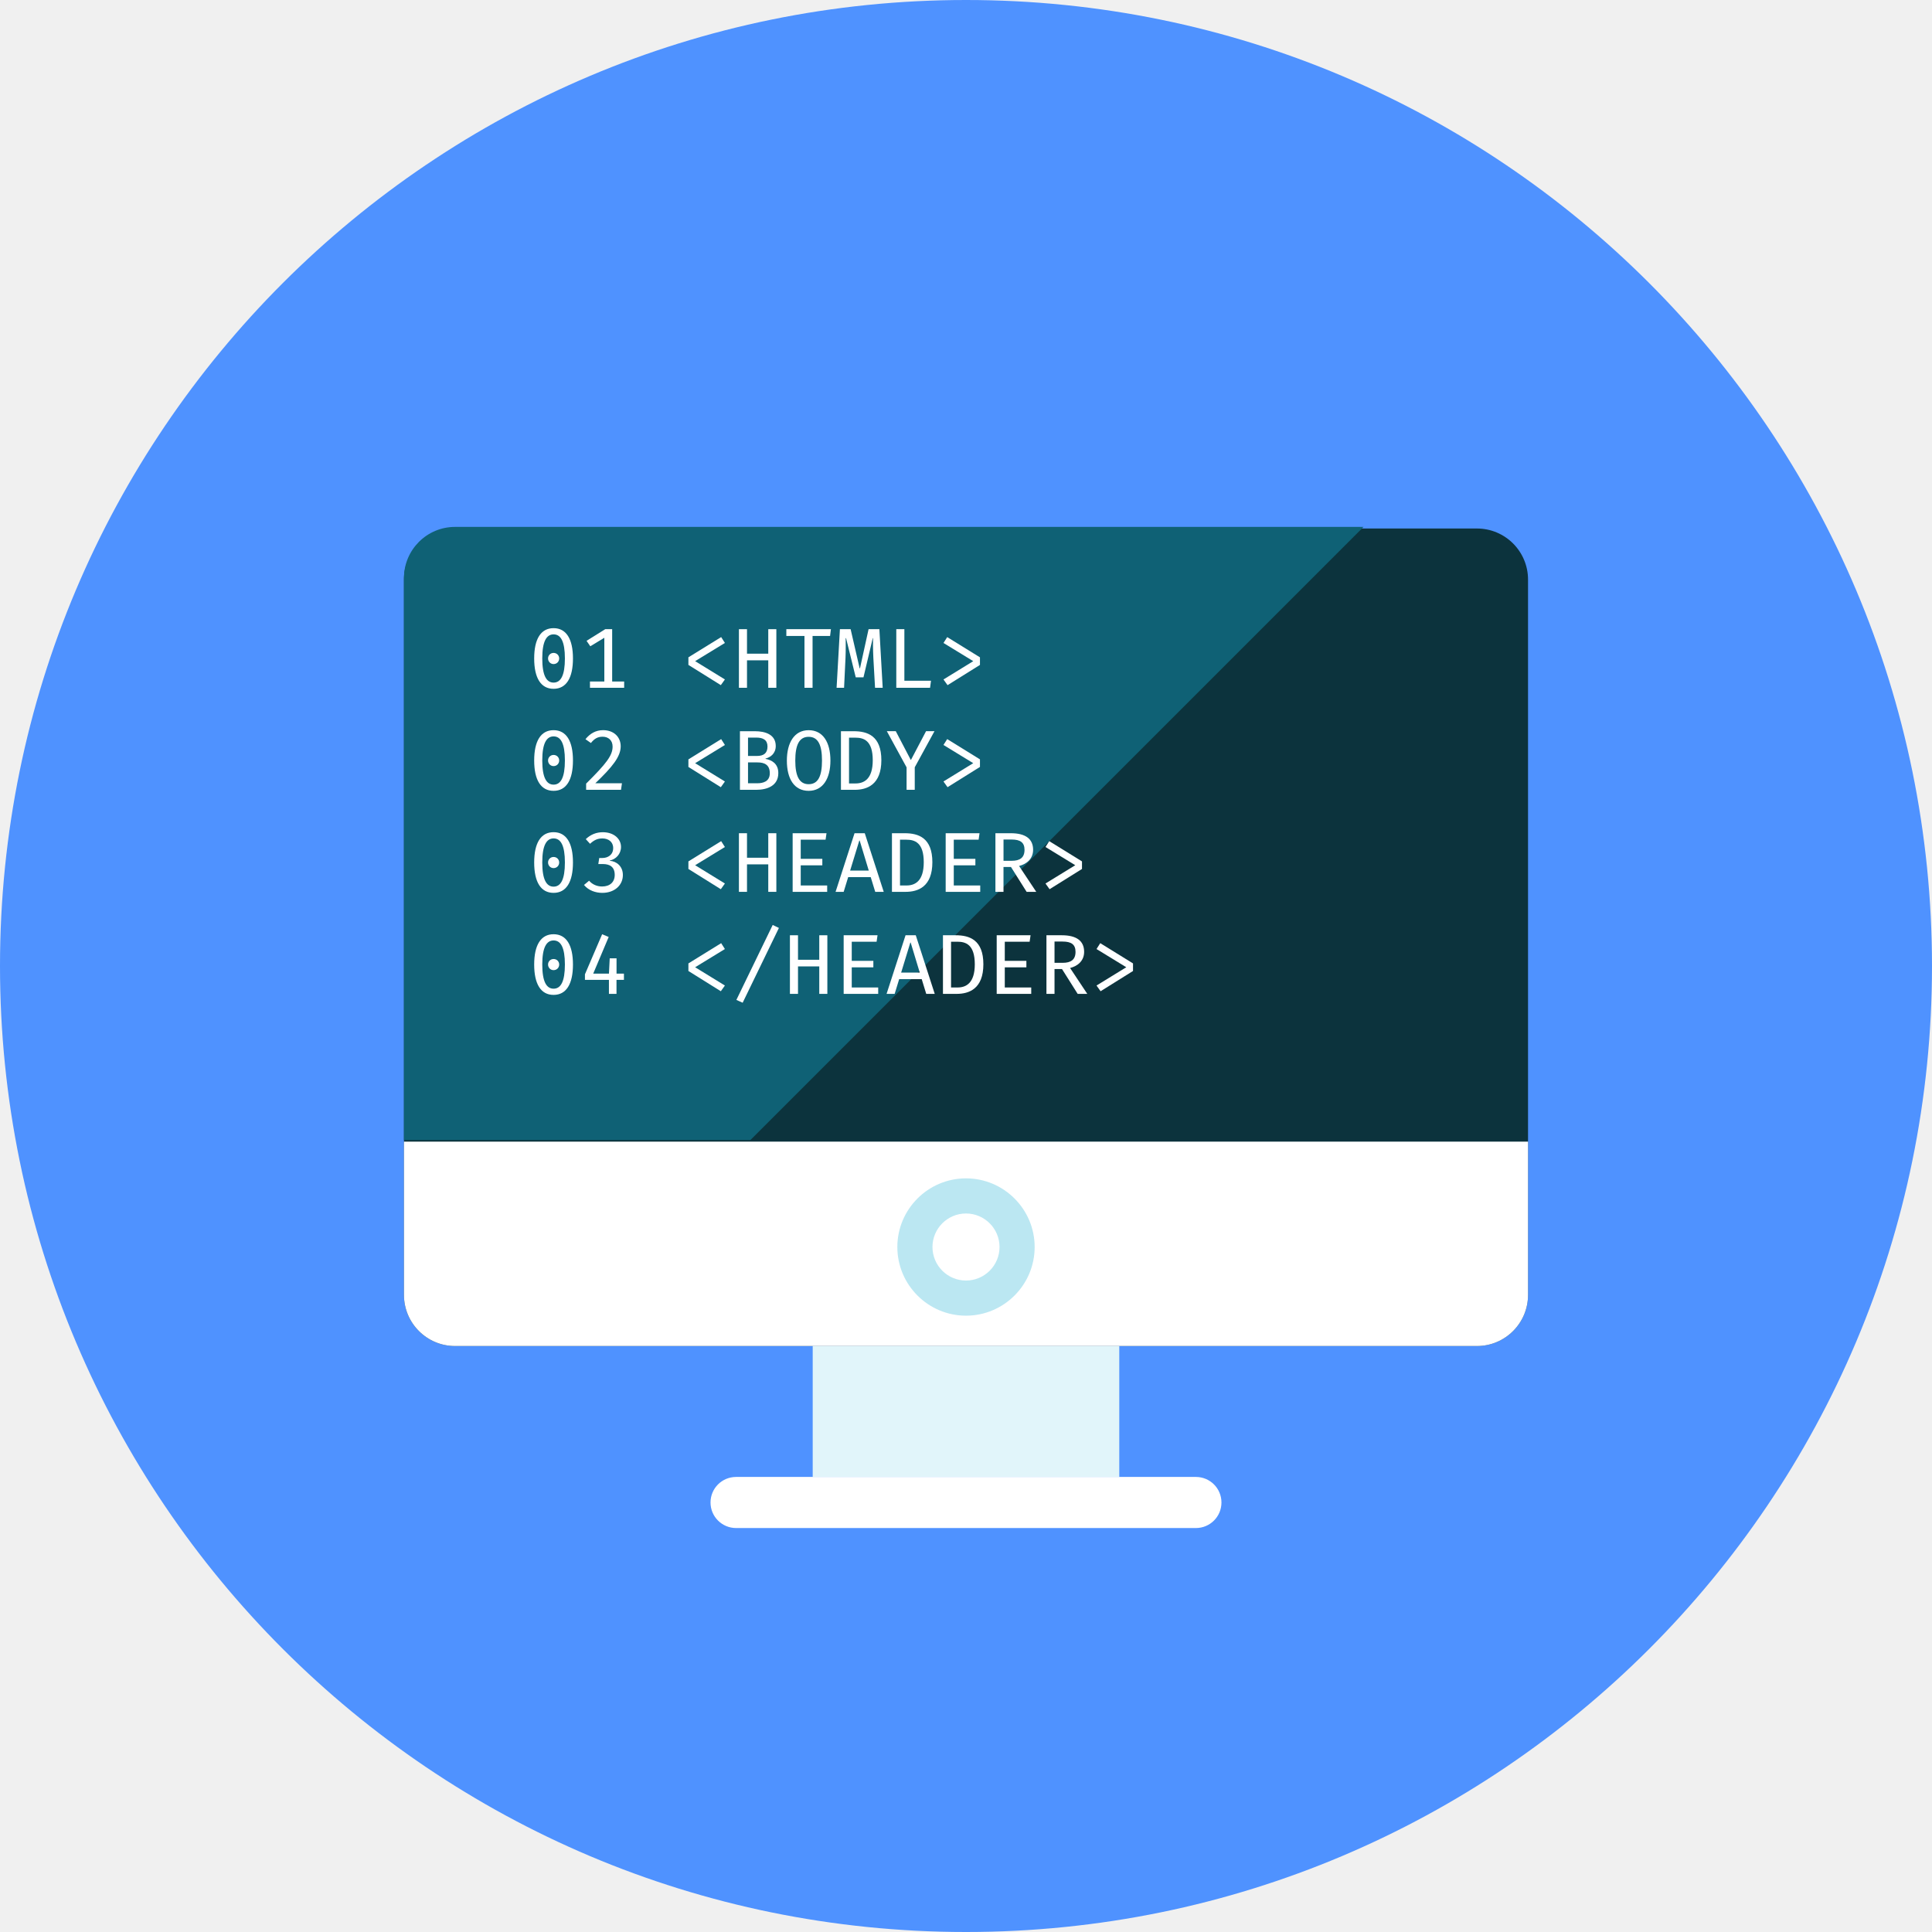
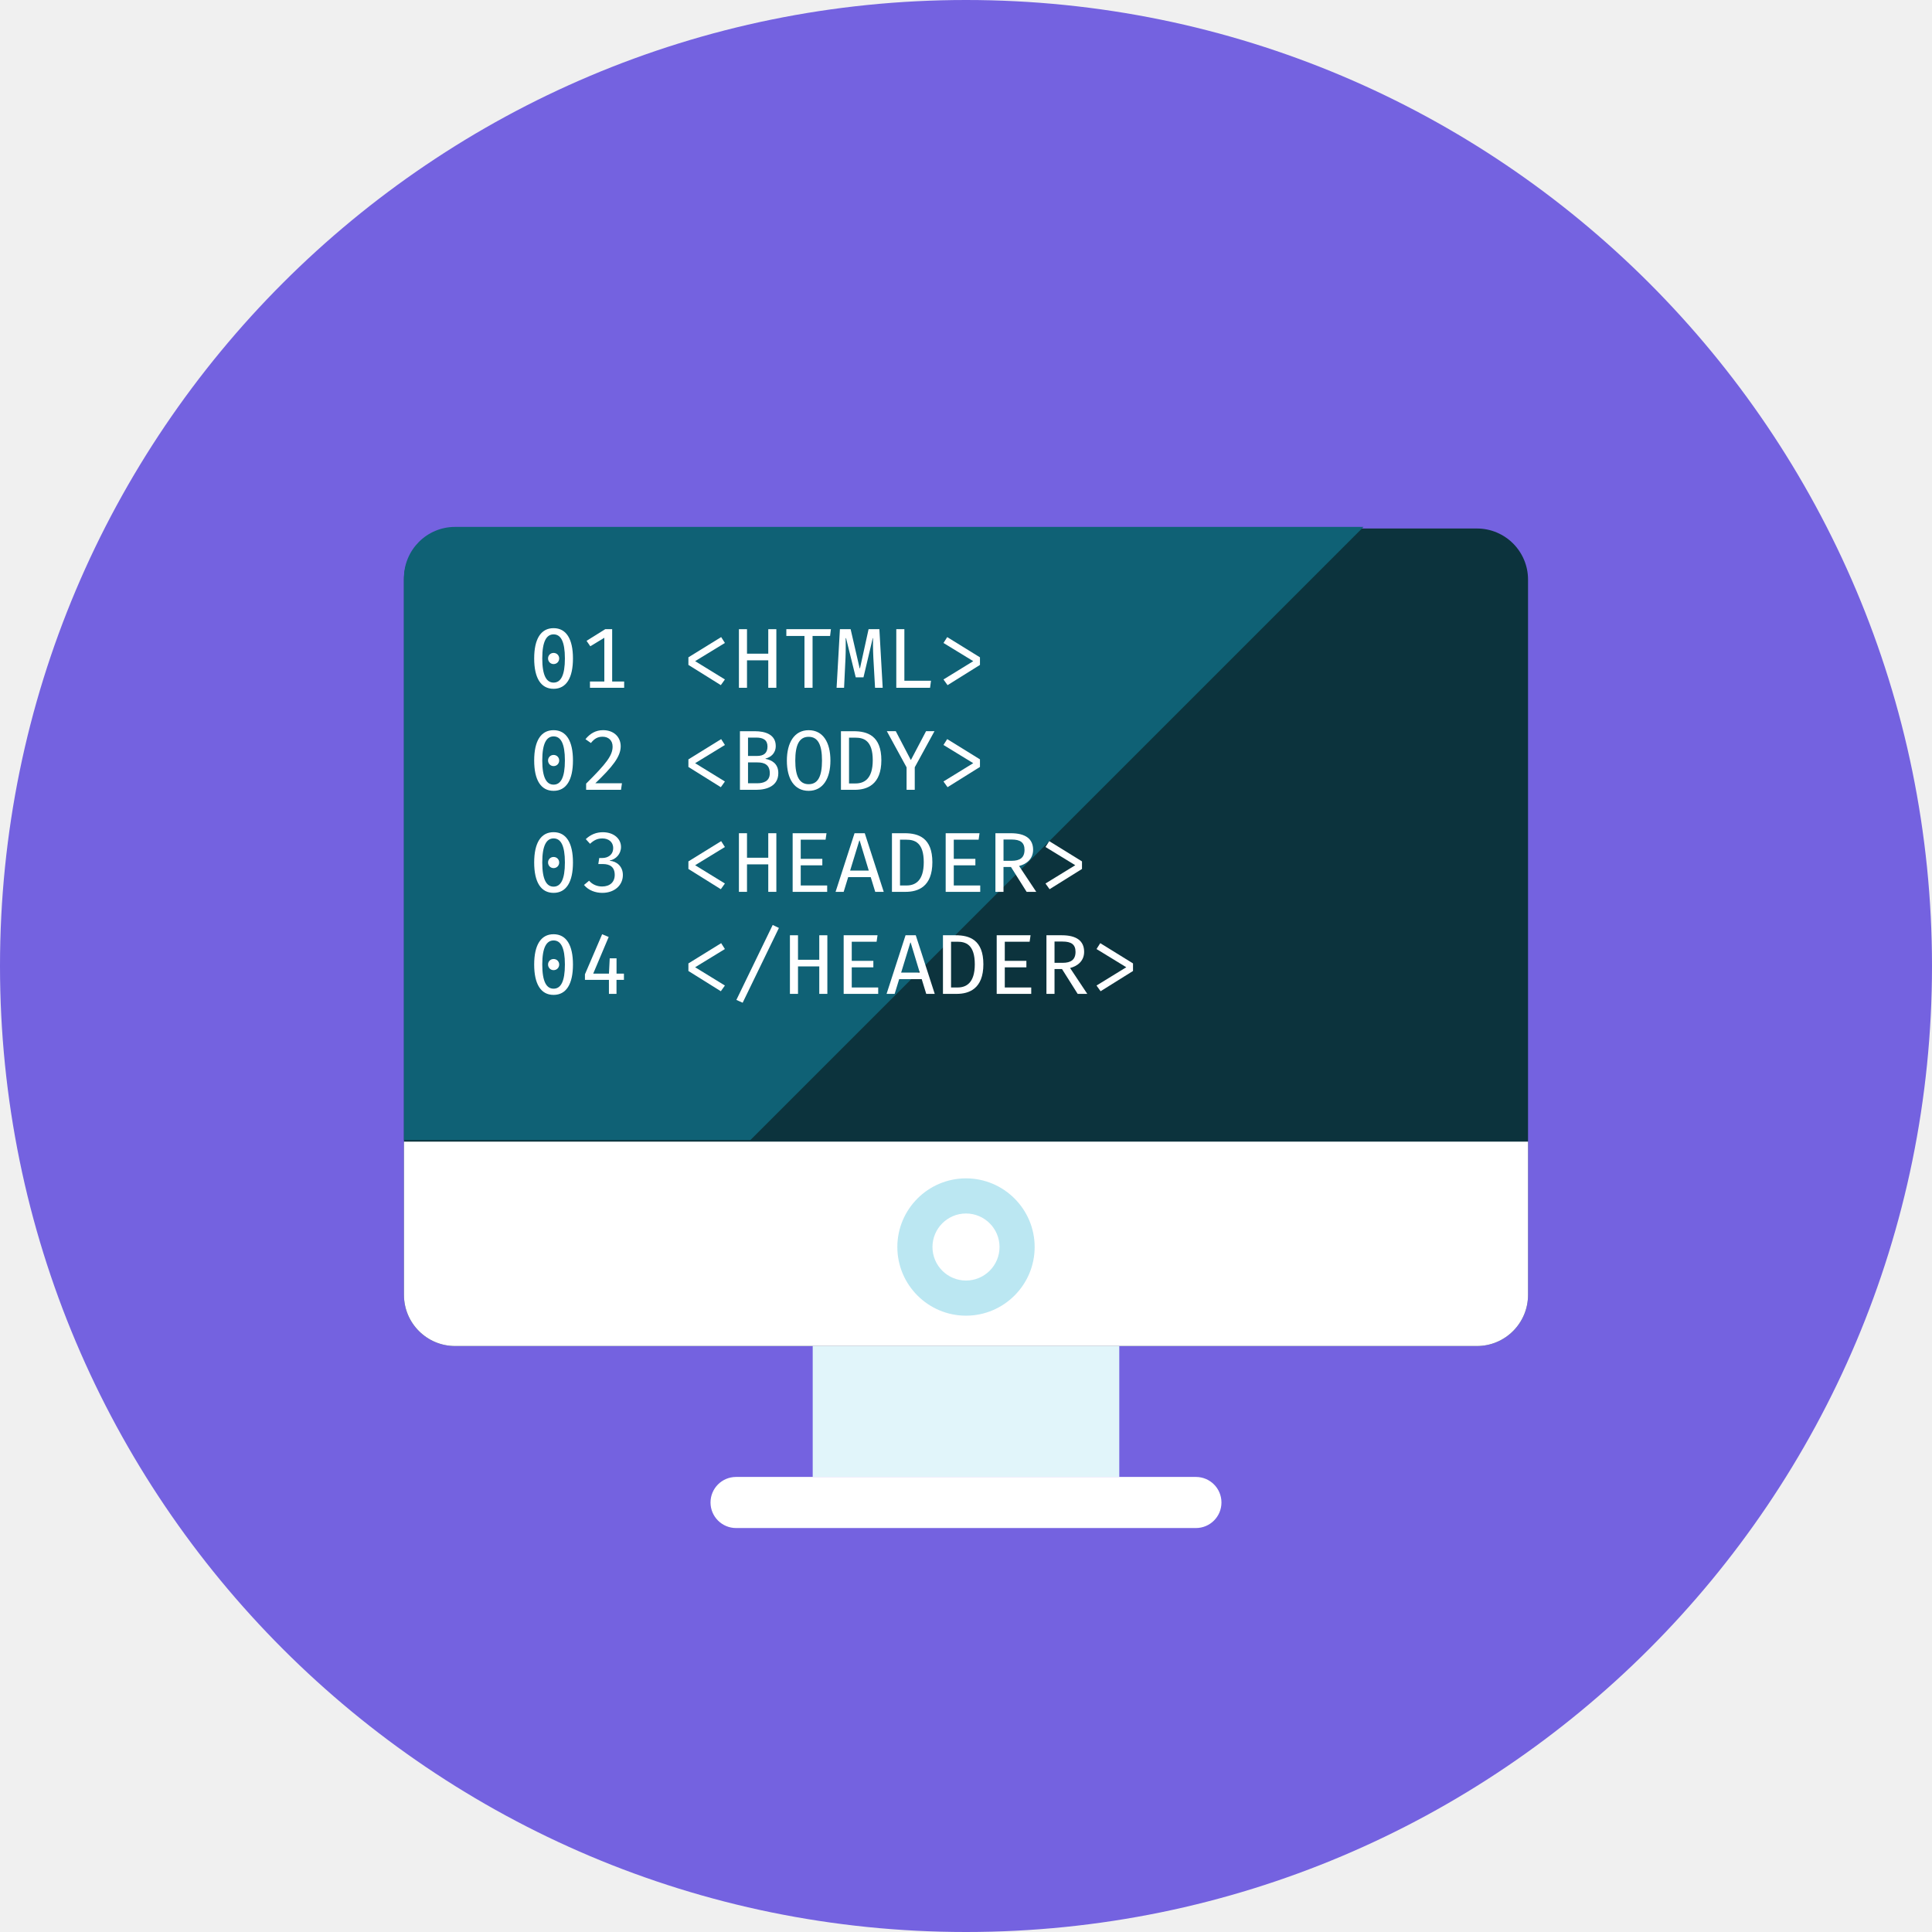
<svg xmlns="http://www.w3.org/2000/svg" version="1.0" x="0px" y="0px" width="110px" height="110px" viewBox="0 0 110 110" style="enable-background:new 0 0 110 110;" xml:space="preserve">
  <g id="Artboard" style="display:none;">
    <rect x="-68" y="-38" style="display:inline;fill:#808080;" width="1360" height="442" />
  </g>
  <g id="R-Blue">
    <g>
      <path style="fill:#3b6fc4;" d="M54.192,193.475l103.249,103.249c65.151-3.87,118.997-49.735,134.829-110.909L177.061,70.606   L54.192,193.475z" />
    </g>
    <g>
-       <circle style="fill:#4F92FF;" cx="55" cy="55" r="55" />
+       <circle style="fill:#7462E0;" cx="55" cy="55" r="55" />
    </g>
    <g>
      <g>
        <path style="fill:#0C333D;" d="M87,73.728c0,1.606-1.302,2.909-2.909,2.909H25.909c-1.607,0-2.909-1.303-2.909-2.909V33     c0-1.606,1.302-2.909,2.909-2.909h58.182C85.698,30.091,87,31.394,87,33V73.728z" />
      </g>
      <g>
        <rect x="46.272" y="76.637" style="fill:#E1F5FA;" width="17.455" height="7.454" />
      </g>
      <g>
        <path style="fill:#FFFFFF;" d="M69.545,85.546c0,0.803-0.651,1.454-1.455,1.454H41.909c-0.803,0-1.455-0.651-1.455-1.454     c0-0.804,0.651-1.455,1.455-1.455h26.182C68.894,84.091,69.545,84.742,69.545,85.546z" />
      </g>
      <g>
        <path style="fill:#FFFFFF;" d="M87,73.728V65H23v8.728c0,1.606,1.303,2.909,2.909,2.909h58.182     C85.697,76.637,87,75.334,87,73.728z" />
      </g>
      <g>
        <path style="fill:#BBE7F2;" d="M55,74.909c-2.155,0-3.909-1.754-3.909-3.909c0-2.155,1.754-3.909,3.909-3.909     s3.909,1.754,3.909,3.909C58.909,73.155,57.155,74.909,55,74.909z M55,69.091c-1.053,0-1.909,0.856-1.909,1.909     c0,1.053,0.856,1.909,1.909,1.909s1.909-0.857,1.909-1.909C56.909,69.947,56.053,69.091,55,69.091z" />
      </g>
      <g>
        <path style="fill:#0F6175;" d="M23,32.909v32h19.724L77.633,30H25.909C24.303,30,23,31.303,23,32.909z" />
      </g>
      <g>
        <g>
          <path style="fill:#FFFFFF;" d="M30.414,37.489c0-1.104,0.377-1.724,1.104-1.724c0.726,0,1.104,0.62,1.104,1.724      c0,1.109-0.378,1.729-1.104,1.729C30.792,39.218,30.414,38.598,30.414,37.489z M32.163,37.489c0-0.974-0.237-1.371-0.644-1.371      c-0.402,0-0.645,0.396-0.645,1.371c0,0.979,0.242,1.375,0.645,1.375C31.925,38.864,32.163,38.467,32.163,37.489z M31.519,37.174      c0.184,0,0.319,0.141,0.319,0.315c0,0.179-0.135,0.32-0.319,0.32c-0.179,0-0.315-0.141-0.315-0.32      C31.204,37.315,31.339,37.174,31.519,37.174z" />
        </g>
        <g>
          <path style="fill:#FFFFFF;" d="M34.408,36.312l-0.799,0.484l-0.213-0.31l1.065-0.664h0.393v2.979h0.683v0.358H33.59v-0.358      h0.818V36.312z" />
        </g>
        <g>
          <path style="fill:#FFFFFF;" d="M41.06,36.273l0.213,0.334l-1.695,1.036l1.695,1.042l-0.232,0.324l-1.846-1.152v-0.432      L41.06,36.273z" />
        </g>
        <g>
          <path style="fill:#FFFFFF;" d="M43.742,39.16v-1.564h-1.211v1.564h-0.46v-3.337h0.46v1.395h1.211v-1.395h0.46v3.337H43.742z" />
        </g>
        <g>
          <path style="fill:#FFFFFF;" d="M46.264,36.21v2.95h-0.461v-2.95h-1.032v-0.387h2.538l-0.048,0.387H46.264z" />
        </g>
        <g>
          <path style="fill:#FFFFFF;" d="M49.822,39.16l-0.097-1.71c-0.024-0.47-0.024-1.013-0.019-1.119h-0.015l-0.528,2.233h-0.441      l-0.552-2.233h-0.02c0,0.112,0.01,0.688-0.01,1.119l-0.082,1.71h-0.426l0.189-3.337h0.61l0.514,2.228h0.019l0.489-2.228h0.615      l0.189,3.337H49.822z" />
        </g>
        <g>
          <path style="fill:#FFFFFF;" d="M51.031,39.16v-3.337h0.46v2.935h1.516l-0.053,0.402H51.031z" />
        </g>
        <g>
          <path style="fill:#FFFFFF;" d="M55.795,37.426v0.432L53.95,39.01l-0.232-0.324l1.695-1.042l-1.695-1.036l0.213-0.334      L55.795,37.426z" />
        </g>
        <g>
          <path style="fill:#FFFFFF;" d="M30.414,43.298c0-1.104,0.377-1.725,1.104-1.725c0.726,0,1.104,0.62,1.104,1.725      c0,1.109-0.378,1.729-1.104,1.729C30.792,45.027,30.414,44.407,30.414,43.298z M32.163,43.298c0-0.974-0.237-1.371-0.644-1.371      c-0.402,0-0.645,0.397-0.645,1.371c0,0.978,0.242,1.376,0.645,1.376C31.925,44.674,32.163,44.276,32.163,43.298z M31.519,42.983      c0.184,0,0.319,0.14,0.319,0.315c0,0.179-0.135,0.32-0.319,0.32c-0.179,0-0.315-0.141-0.315-0.32      C31.204,43.123,31.339,42.983,31.519,42.983z" />
        </g>
        <g>
          <path style="fill:#FFFFFF;" d="M33.895,44.596h1.516l-0.053,0.372h-1.986v-0.353c1.153-1.143,1.507-1.604,1.507-2.107      c0-0.359-0.243-0.562-0.567-0.562c-0.276,0-0.465,0.102-0.668,0.358l-0.31-0.218c0.262-0.324,0.591-0.514,1.003-0.514      c0.61,0,1.003,0.388,1.003,0.921C35.338,43.075,34.878,43.656,33.895,44.596z" />
        </g>
        <g>
          <path style="fill:#FFFFFF;" d="M41.06,42.082l0.213,0.334l-1.695,1.037l1.695,1.042l-0.232,0.325l-1.846-1.153v-0.431      L41.06,42.082z" />
        </g>
        <g>
          <path style="fill:#FFFFFF;" d="M43.049,44.969h-0.92v-3.337h0.848c0.596,0,1.191,0.188,1.191,0.843      c0,0.426-0.3,0.648-0.581,0.712v0.02c0.334,0.062,0.727,0.257,0.727,0.809C44.313,44.746,43.674,44.969,43.049,44.969z       M43.059,41.995h-0.47v1.046h0.508c0.388,0,0.601-0.16,0.601-0.538C43.698,42.135,43.456,41.995,43.059,41.995z M43.131,43.409      h-0.542v1.187h0.523c0.325,0,0.717-0.092,0.717-0.572C43.829,43.535,43.514,43.409,43.131,43.409z" />
        </g>
        <g>
          <path style="fill:#FFFFFF;" d="M46.041,45.027c-0.819,0-1.24-0.683-1.24-1.719c0-1.018,0.421-1.734,1.24-1.734      c0.818,0,1.24,0.692,1.24,1.73C47.281,44.32,46.859,45.027,46.041,45.027z M46.041,41.951c-0.543,0-0.761,0.475-0.761,1.356      c0,0.881,0.232,1.342,0.761,1.342c0.542,0,0.76-0.465,0.76-1.347C46.801,42.421,46.583,41.951,46.041,41.951z" />
        </g>
        <g>
          <path style="fill:#FFFFFF;" d="M48.66,44.969h-0.78v-3.337h0.727c0.79,0,1.574,0.266,1.574,1.651      C50.18,44.679,49.367,44.969,48.66,44.969z M48.708,42H48.34v2.606h0.373c0.475,0,0.978-0.242,0.978-1.322      C49.691,42.149,49.163,42,48.708,42z" />
        </g>
        <g>
          <path style="fill:#FFFFFF;" d="M52.082,43.686v1.283h-0.465V43.69l-1.124-2.059h0.509l0.852,1.632h0.014l0.858-1.632h0.479      L52.082,43.686z" />
        </g>
        <g>
          <path style="fill:#FFFFFF;" d="M55.795,43.235v0.431l-1.846,1.153l-0.232-0.325l1.695-1.042l-1.695-1.037l0.213-0.334      L55.795,43.235z" />
        </g>
        <g>
          <path style="fill:#FFFFFF;" d="M30.414,49.106c0-1.104,0.377-1.725,1.104-1.725c0.726,0,1.104,0.62,1.104,1.725      c0,1.109-0.378,1.73-1.104,1.73C30.792,50.836,30.414,50.216,30.414,49.106z M32.163,49.106c0-0.974-0.237-1.371-0.644-1.371      c-0.402,0-0.645,0.397-0.645,1.371c0,0.979,0.242,1.376,0.645,1.376C31.925,50.482,32.163,50.085,32.163,49.106z M31.519,48.792      c0.184,0,0.319,0.141,0.319,0.314c0,0.18-0.135,0.32-0.319,0.32c-0.179,0-0.315-0.141-0.315-0.32      C31.204,48.933,31.339,48.792,31.519,48.792z" />
        </g>
        <g>
          <path style="fill:#FFFFFF;" d="M34.292,50.836c-0.387,0-0.785-0.14-1.042-0.45l0.291-0.242c0.189,0.223,0.465,0.329,0.737,0.329      c0.45,0,0.722-0.252,0.722-0.658c0-0.465-0.286-0.62-0.678-0.62h-0.257l0.053-0.344h0.174c0.32,0,0.62-0.179,0.62-0.567      c0-0.354-0.271-0.547-0.615-0.547c-0.286,0-0.484,0.102-0.702,0.305l-0.243-0.266c0.286-0.271,0.615-0.393,0.969-0.393      c0.639,0,1.037,0.383,1.037,0.838c0,0.407-0.301,0.708-0.635,0.771v0.019c0.368,0.024,0.741,0.3,0.741,0.809      C35.464,50.396,34.995,50.836,34.292,50.836z" />
        </g>
        <g>
          <path style="fill:#FFFFFF;" d="M41.06,47.891l0.213,0.334l-1.695,1.037l1.695,1.041l-0.232,0.325l-1.846-1.153v-0.431      L41.06,47.891z" />
        </g>
        <g>
          <path style="fill:#FFFFFF;" d="M43.742,50.778v-1.565h-1.211v1.565h-0.46V47.44h0.46v1.396h1.211V47.44h0.46v3.338H43.742z" />
        </g>
        <g>
          <path style="fill:#FFFFFF;" d="M45.59,47.809v1.09h1.23v0.368h-1.23v1.148h1.506v0.364H45.13V47.44h1.928l-0.053,0.368H45.59z" />
        </g>
        <g>
          <path style="fill:#FFFFFF;" d="M49.575,49.94h-1.283l-0.257,0.838h-0.461l1.08-3.338h0.582l1.08,3.338h-0.484L49.575,49.94z       M48.403,49.567h1.061l-0.518-1.71h-0.02L48.403,49.567z" />
        </g>
        <g>
          <path style="fill:#FFFFFF;" d="M51.564,50.778h-0.78V47.44h0.727c0.79,0,1.574,0.267,1.574,1.652      C53.085,50.487,52.271,50.778,51.564,50.778z M51.612,47.809h-0.369v2.606h0.374c0.475,0,0.978-0.242,0.978-1.322      C52.596,47.959,52.067,47.809,51.612,47.809z" />
        </g>
        <g>
          <path style="fill:#FFFFFF;" d="M54.304,47.809v1.09h1.23v0.368h-1.23v1.148h1.506v0.364h-1.967V47.44h1.928l-0.053,0.368H54.304      z" />
        </g>
        <g>
          <path style="fill:#FFFFFF;" d="M58.022,49.306L59,50.778h-0.548l-0.891-1.415h-0.426v1.415h-0.46V47.44h0.876      c0.833,0,1.27,0.319,1.27,0.944C58.821,48.884,58.472,49.19,58.022,49.306z M57.596,47.799h-0.46v1.211h0.465      c0.465,0,0.731-0.174,0.731-0.625C58.332,47.969,58.094,47.799,57.596,47.799z" />
        </g>
        <g>
          <path style="fill:#FFFFFF;" d="M61.604,49.044v0.431l-1.846,1.153l-0.232-0.325l1.695-1.041l-1.695-1.037l0.213-0.334      L61.604,49.044z" />
        </g>
        <g>
          <path style="fill:#FFFFFF;" d="M30.414,54.916c0-1.104,0.377-1.725,1.104-1.725c0.726,0,1.104,0.62,1.104,1.725      c0,1.109-0.378,1.729-1.104,1.729C30.792,56.646,30.414,56.025,30.414,54.916z M32.163,54.916c0-0.974-0.237-1.371-0.644-1.371      c-0.402,0-0.645,0.398-0.645,1.371c0,0.979,0.242,1.376,0.645,1.376C31.925,56.292,32.163,55.895,32.163,54.916z M31.519,54.602      c0.184,0,0.319,0.14,0.319,0.314c0,0.179-0.135,0.32-0.319,0.32c-0.179,0-0.315-0.141-0.315-0.32      C31.204,54.741,31.339,54.602,31.519,54.602z" />
        </g>
        <g>
          <path style="fill:#FFFFFF;" d="M35.101,55.788v0.799H34.67v-0.799h-1.366v-0.315l0.979-2.281l0.373,0.155l-0.881,2.088h0.896      l0.044-0.872h0.388v0.872h0.421v0.354H35.101z" />
        </g>
        <g>
          <path style="fill:#FFFFFF;" d="M41.06,53.7l0.213,0.334l-1.695,1.037l1.695,1.041l-0.232,0.325l-1.846-1.153v-0.431L41.06,53.7z      " />
        </g>
        <g>
          <path style="fill:#FFFFFF;" d="M42.284,57.091l-0.358-0.16l2.068-4.267l0.354,0.169L42.284,57.091z" />
        </g>
        <g>
          <path style="fill:#FFFFFF;" d="M46.646,56.587v-1.564h-1.211v1.564h-0.46V53.25h0.46v1.395h1.211V53.25h0.46v3.337H46.646z" />
        </g>
        <g>
          <path style="fill:#FFFFFF;" d="M48.495,53.618v1.09h1.23v0.368h-1.23v1.147h1.506v0.363h-1.966V53.25h1.928l-0.053,0.368H48.495      z" />
        </g>
        <g>
          <path style="fill:#FFFFFF;" d="M52.479,55.749h-1.284l-0.257,0.838h-0.46l1.08-3.337h0.582l1.08,3.337h-0.484L52.479,55.749z       M51.307,55.377h1.061l-0.518-1.711h-0.019L51.307,55.377z" />
        </g>
        <g>
          <path style="fill:#FFFFFF;" d="M54.468,56.587h-0.78V53.25h0.727c0.79,0,1.574,0.267,1.574,1.651      C55.989,56.297,55.176,56.587,54.468,56.587z M54.517,53.618h-0.368v2.605h0.373c0.475,0,0.979-0.242,0.979-1.322      C55.5,53.768,54.972,53.618,54.517,53.618z" />
        </g>
        <g>
          <path style="fill:#FFFFFF;" d="M57.208,53.618v1.09h1.23v0.368h-1.23v1.147h1.506v0.363h-1.966V53.25h1.928l-0.053,0.368H57.208      z" />
        </g>
        <g>
          <path style="fill:#FFFFFF;" d="M60.926,55.114l0.979,1.473h-0.547l-0.892-1.414H60.04v1.414h-0.46V53.25h0.877      c0.833,0,1.269,0.319,1.269,0.944C61.726,54.693,61.377,54.999,60.926,55.114z M60.5,53.608h-0.46v1.211h0.465      c0.465,0,0.731-0.174,0.731-0.625C61.236,53.778,60.999,53.608,60.5,53.608z" />
        </g>
        <g>
          <path style="fill:#FFFFFF;" d="M64.509,54.853v0.431l-1.846,1.153l-0.232-0.325l1.695-1.041l-1.695-1.037l0.213-0.334      L64.509,54.853z" />
        </g>
      </g>
    </g>
  </g>
</svg>
